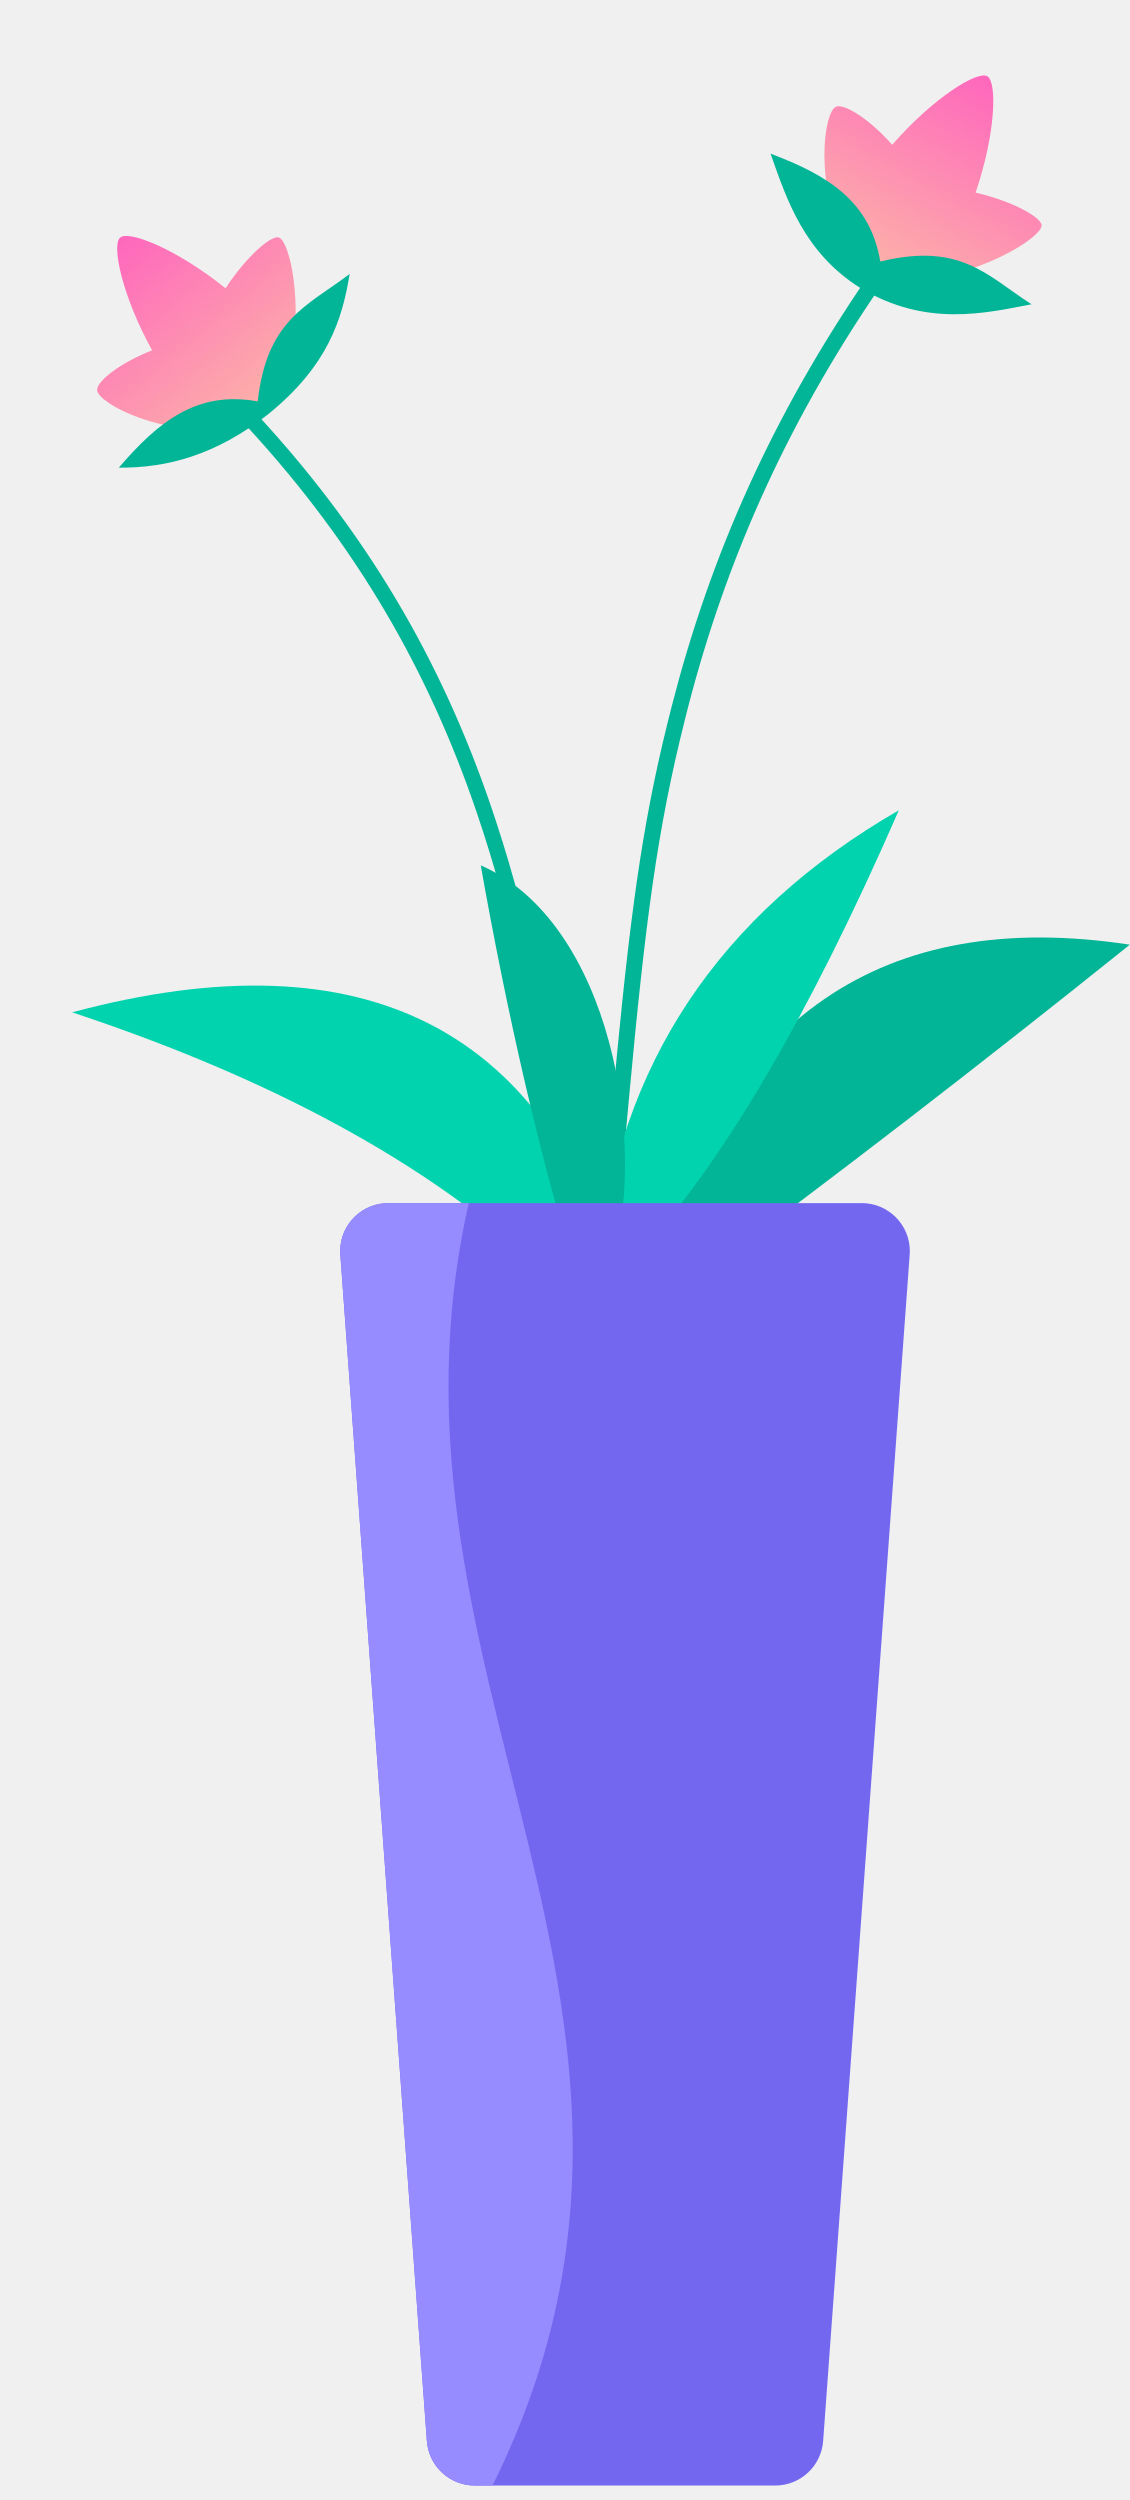
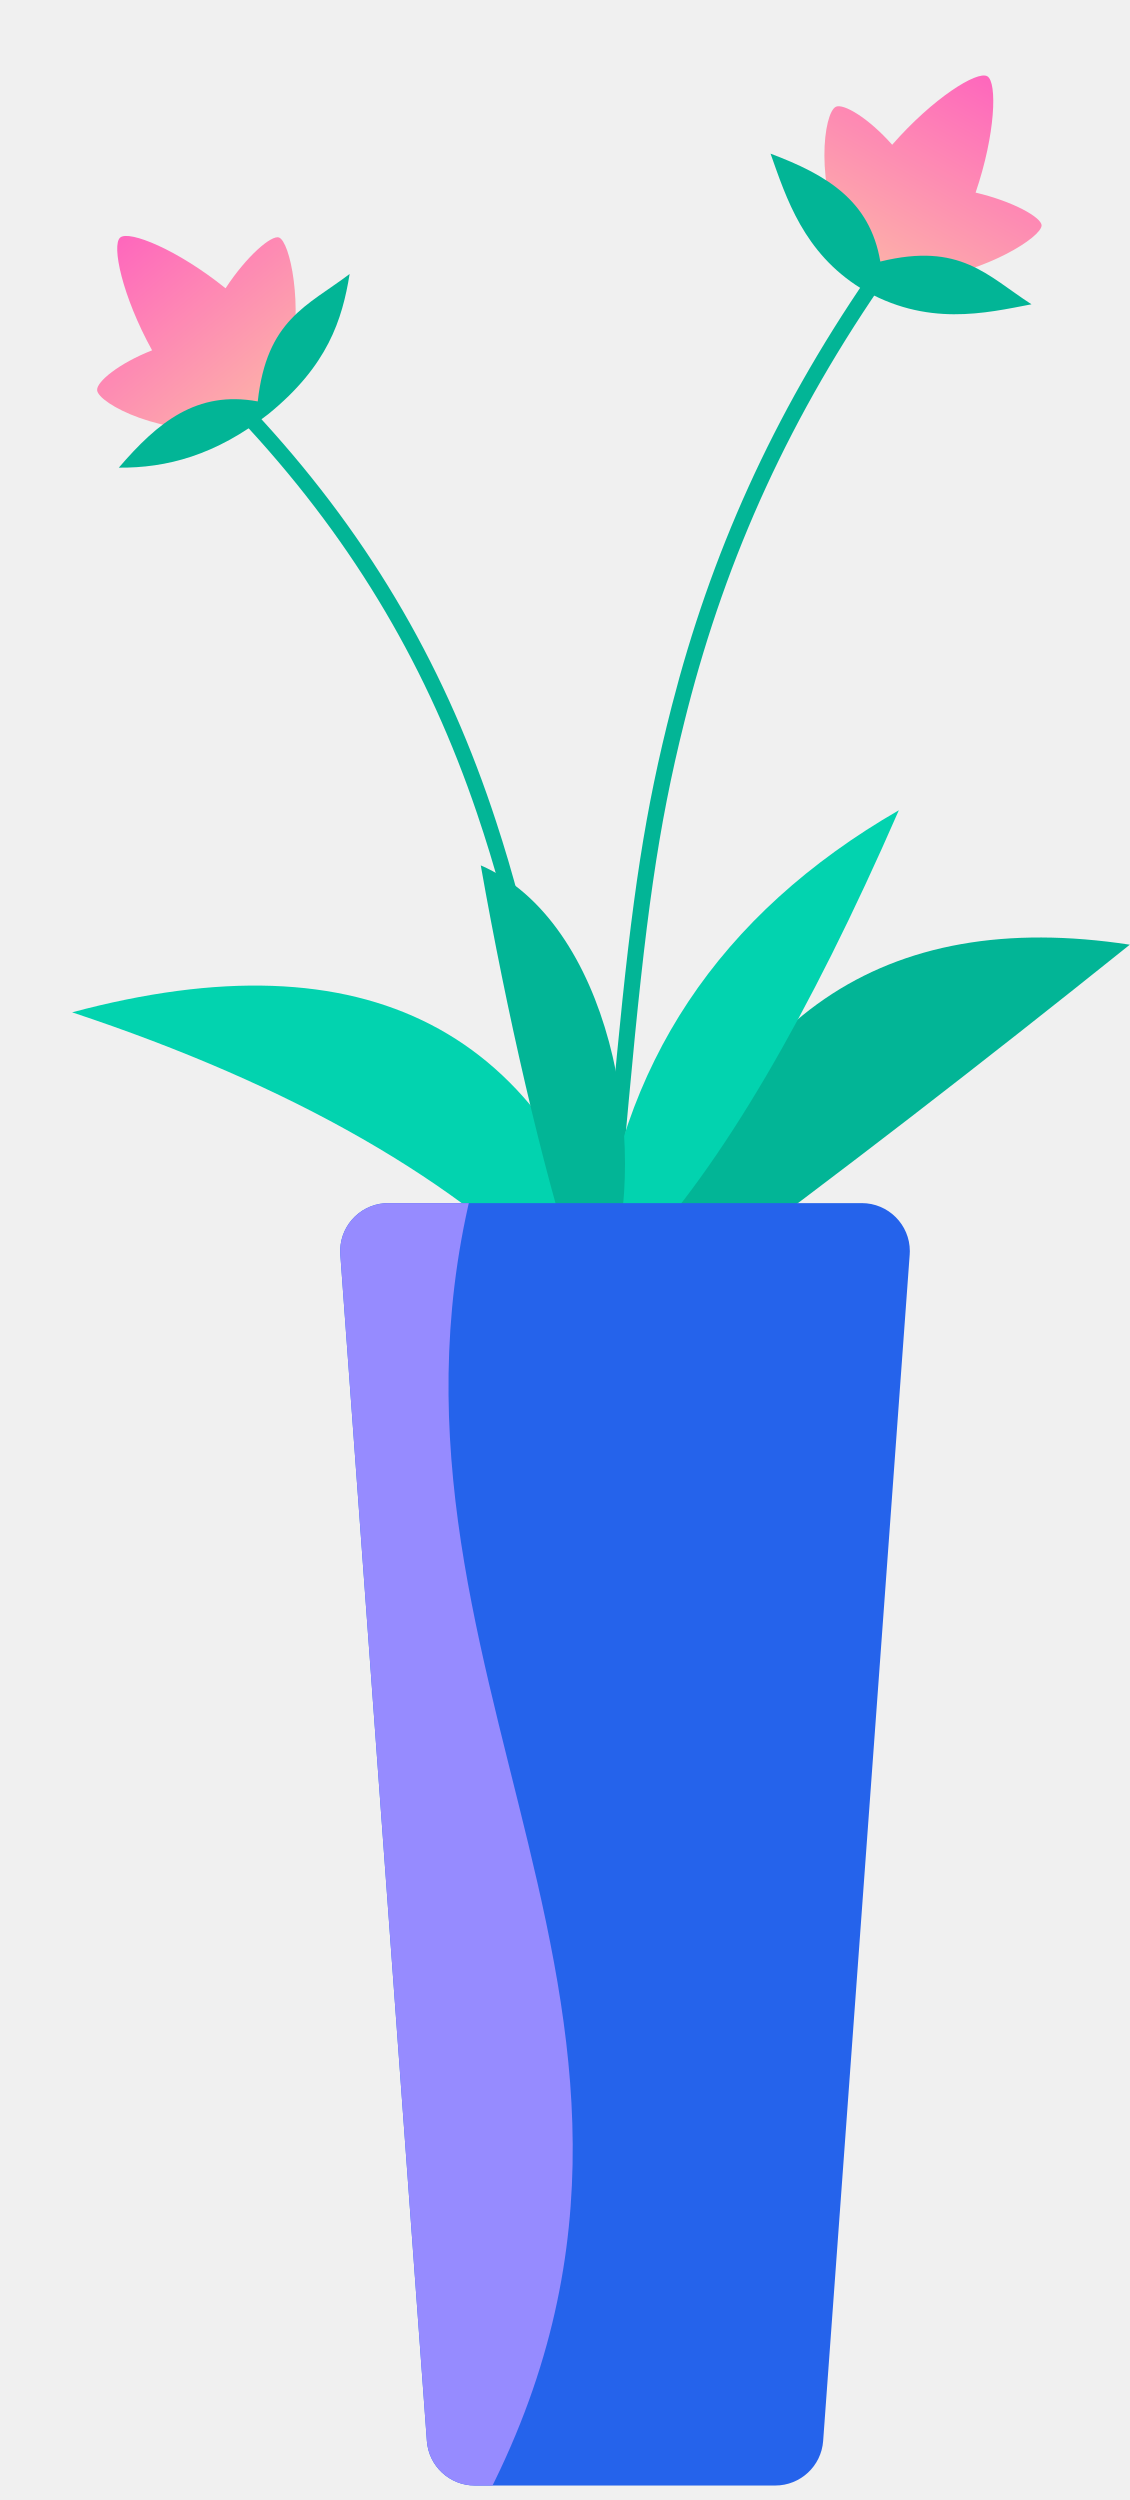
<svg xmlns="http://www.w3.org/2000/svg" xmlns:xlink="http://www.w3.org/1999/xlink" width="47px" height="104px" viewBox="0 0 47 104" version="1.1">
  <defs>
    <linearGradient x1="68.669%" y1="-6.664%" x2="68.669%" y2="100%" id="linearGradient-1">
      <stop stop-color="#FE62BE" offset="0%" />
      <stop stop-color="#FDB3A8" offset="100%" />
    </linearGradient>
    <path d="M2.151,0.049 L21.849,0.049 C22.953,0.049 23.849,0.944 23.849,2.049 C23.849,2.097 23.847,2.146 23.843,2.194 L20.243,51.544 C20.167,52.589 19.297,53.398 18.249,53.398 L5.751,53.398 C4.703,53.398 3.833,52.589 3.757,51.544 L0.157,2.194 C0.076,1.093 0.904,0.135 2.006,0.054 C2.054,0.051 2.103,0.049 2.151,0.049 Z" id="path-2" />
  </defs>
  <g id="📝-Pages-New" stroke="none" stroke-width="1" fill="none" fill-rule="evenodd">
    <g id="Pricing" transform="translate(-826, -409)">
      <g id="Pricing-Card" transform="translate(383, 375)">
        <g id="Standard" transform="translate(320, 0)">
          <g id="Pot1" transform="translate(123, 34)">
            <path d="M36.45,11 L37,11.375 C32.879,17.265 30.238,23.129 28.596,29.526 L28.466,30.041 C27.359,34.475 26.86,38.163 26.162,45.725 L25.879,48.805 C25.817,49.475 25.758,50.08 25.7,50.657 L25.665,51 L25,50.934 L25.105,49.885 L25.655,43.977 C26.305,37.223 26.828,33.729 27.948,29.364 C29.56,23.082 32.127,17.306 36.086,11.525 L36.45,11 Z" id="Path" fill="#02B596" />
            <g id="Group-81" transform="translate(38.5815, 8.086107) rotate(30) translate(-38.5815, -8.086107) translate(32.0815, 2.586107)">
              <path d="M6.199,5.04870979e-29 C6.684,5.04870979e-29 7.702,1.917 8.198,4.434 C9.743,3.967 11.095,3.96 11.258,4.244 C11.5,4.665 10.243,7.054 8.161,8.639 C7.438,9.694 5.706,9.836 4.683,9.066 L4.677,9.075 C2.223,7.537 1.05,4.696 1.382,4.244 C1.588,3.964 2.78,3.972 4.198,4.446 C4.694,1.924 5.713,5.04870979e-29 6.199,5.04870979e-29 Z" id="Combined-Shape" fill="url(#linearGradient-1)" />
              <path d="M-8.87218227e-14,7.296 C2.46,6.891 4.553,6.912 6.199,8.9 C8.678,6.53 10.325,7.185 12.535,7.296 C11.077,8.553 9.238,10.317 6.05,10.269 C3.249,10.173 1.5,8.576 -8.87218227e-14,7.296 Z" id="Path-148" fill="#02B596" />
            </g>
            <g id="Group-81" transform="translate(8.4462, 13.51773) rotate(-40) translate(-8.4462, -13.51773) translate(1.9462, 8.517734)">
              <path d="M6.199,0 C6.684,0 7.702,1.917 8.198,4.434 C9.743,3.967 11.095,3.96 11.258,4.244 C11.5,4.665 10.243,7.054 8.161,8.639 C7.438,9.694 5.706,9.836 4.683,9.066 L4.677,9.075 C2.223,7.537 1.05,4.696 1.382,4.244 C1.588,3.964 2.78,3.972 4.198,4.446 C4.694,1.924 5.713,0 6.199,0 Z" id="Combined-Shape" fill="url(#linearGradient-1)" />
              <path d="M-8.87218227e-14,7.296 C2.46,6.891 4.553,6.912 6.199,8.9 C8.678,6.53 10.325,7.185 12.535,7.296 C11.077,8.553 9.388,9.636 6.199,9.587 C3.399,9.492 1.5,8.576 -8.87218227e-14,7.296 Z" id="Path-148" fill="#02B596" />
            </g>
            <path d="M10.469,17 C15.203,22.054 18.357,27.441 20.45,33.614 L20.634,34.166 C22.082,38.574 22.889,42.764 23.876,49.993 L24,50.913 L23.361,51 L23.176,49.639 C22.181,42.424 21.357,38.3 19.84,33.824 C17.83,27.897 14.832,22.712 10.365,17.841 L10,17.447 L10.469,17 Z" id="Path" fill="#02B596" />
            <path d="M26,54 C22.902,42.797 15.235,38.835 3,42.113 C12.16,45.151 19.076,49.113 23.748,54 L26,54 Z" id="Path-151" fill="#02D3AF" />
            <path d="M47,53 C43.923,42.302 37.256,37.735 27,39.299 C33.229,44.295 39.15,48.862 44.763,53 L47,53 Z" id="Path-151" fill="#02B596" transform="translate(37, 46) scale(-1, 1) translate(-37, -46) " />
            <path d="M38.933,51.306 C36.673,43.356 31.475,37.899 23.338,34.935 C28.539,42.768 33.193,48.224 37.298,51.303 L38.933,51.306 Z" id="Path-151" fill="#02D3AF" transform="translate(31.13513, 43.12031) scale(-1, 1) rotate(10) translate(-31.13513, -43.12031) " />
            <path d="M23.985,53 C22.53,48.467 21.084,42.137 20,36 C25.358,38.324 27.079,47.582 25.358,53 L23.985,53 Z" id="Path-114" fill="#02B596" />
            <g id="Group-82" transform="translate(14, 50)">
              <mask id="mask-3" fill="white">
                <use xlink:href="#path-2" />
              </mask>
-               <use id="Rectangle" fill="#7367F0" xlink:href="#path-2" />
+               <use id="Rectangle" fill="#2563EB" xlink:href="#path-2" />
              <path d="M-3.243,-1.301 L5.838,-1.301 C0.21,19.518 17.151,33.831 5.838,54.651 L-3.243,54.651 L-3.243,-1.301 Z" id="Rectangle" fill="#968BFF" mask="url(#mask-3)" />
            </g>
          </g>
        </g>
      </g>
    </g>
  </g>
</svg>
